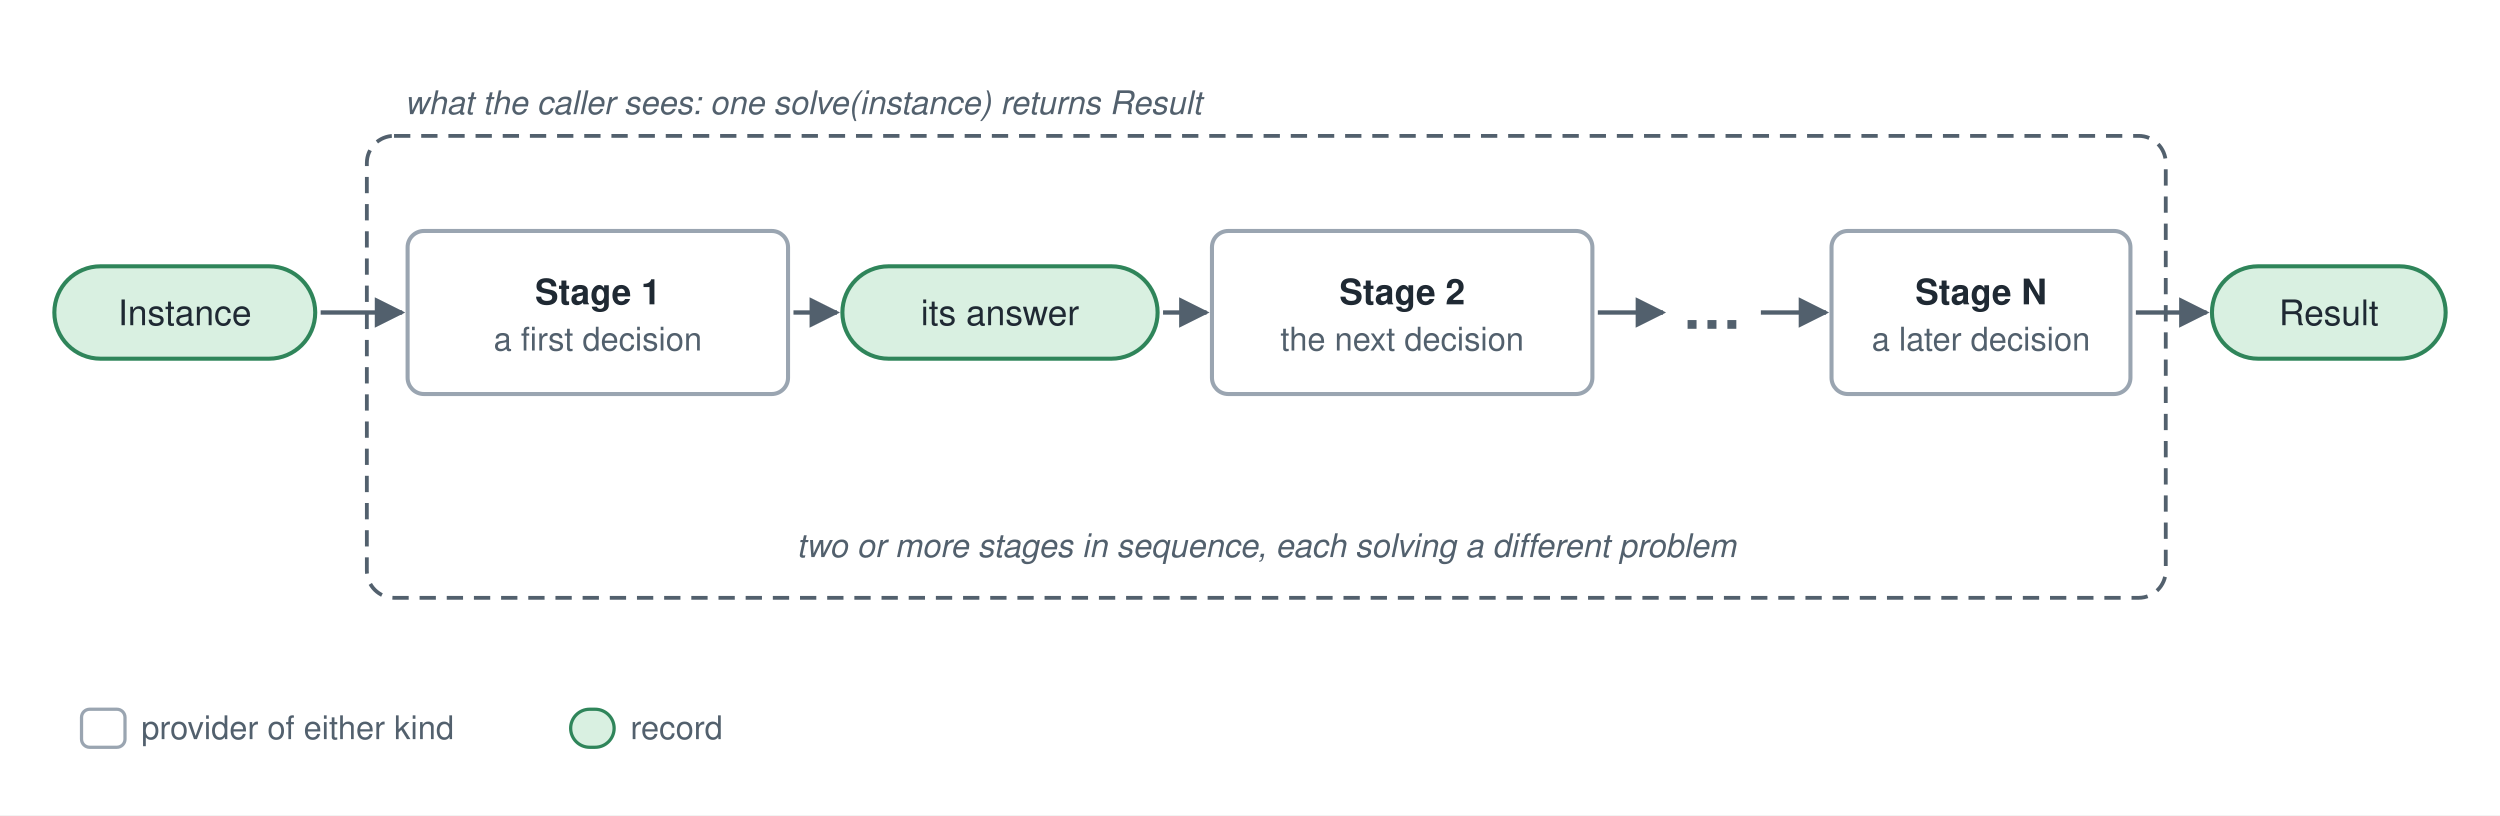
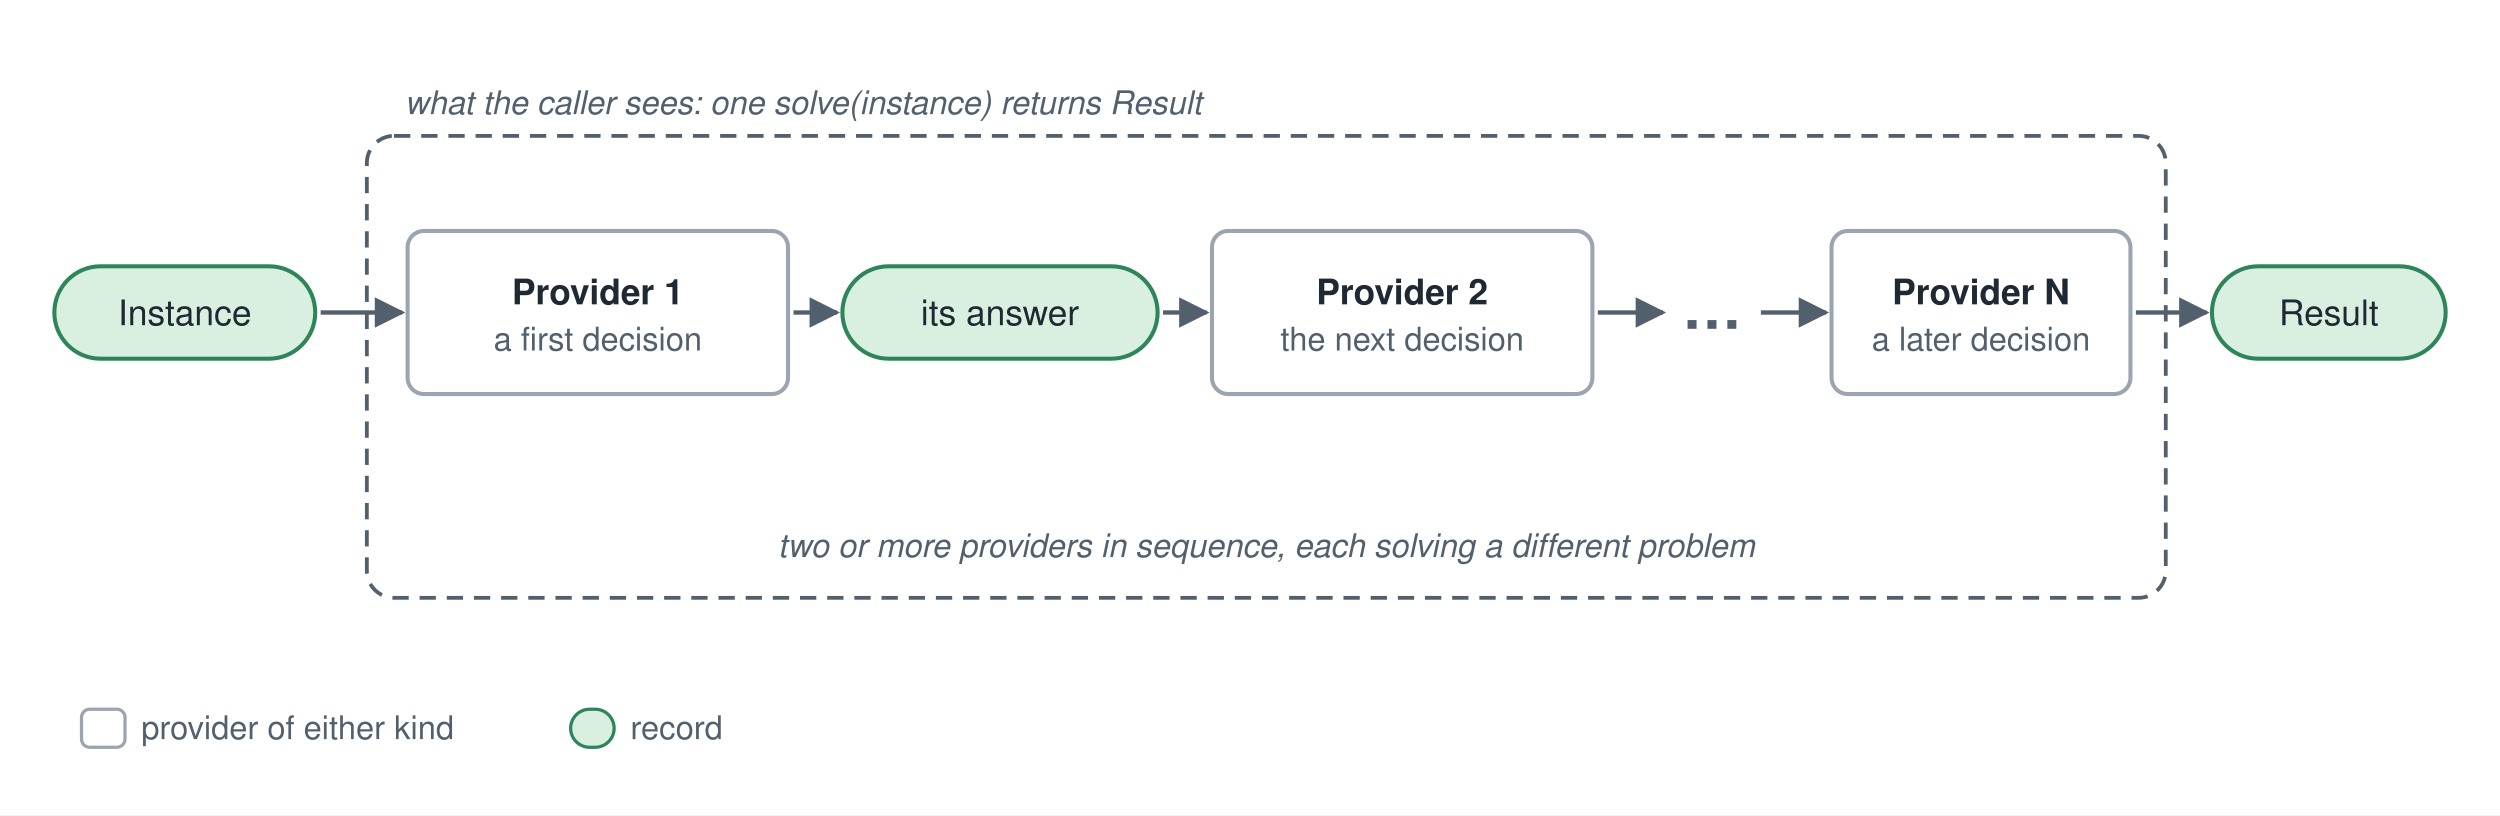
<svg xmlns="http://www.w3.org/2000/svg" viewBox="0 0 920 300" width="920" height="300" font-family="Helvetica, Arial, sans-serif">
  <defs>
    <marker id="arrow" viewBox="0 0 10 10" refX="9" refY="5" markerWidth="7" markerHeight="7" orient="auto-start-reverse">
      <path d="M0,0 L10,5 L0,10 z" fill="#52606d" />
    </marker>
    <marker id="arrow-o" viewBox="0 0 10 10" refX="9" refY="5" markerWidth="7" markerHeight="7" orient="auto-start-reverse">
      <path d="M0,0 L10,5 L0,10 z" fill="#c2410c" />
    </marker>
    <marker id="open" viewBox="0 0 10 10" refX="9" refY="5" markerWidth="8" markerHeight="8" orient="auto">
      <path d="M0,0 L10,5 L0,10" fill="none" stroke="#52606d" stroke-width="1.4" />
    </marker>
    <marker id="hollow" viewBox="0 0 12 12" refX="11" refY="6" markerWidth="11" markerHeight="11" orient="auto">
      <path d="M1,1 L11,6 L1,11 z" fill="#ffffff" stroke="#52606d" stroke-width="1.2" />
    </marker>
  </defs>
  <rect width="920" height="300" fill="#ffffff" />
  <rect x="135" y="50" width="662" height="170" rx="10" fill="none" stroke="#52606d" stroke-width="1.4" stroke-dasharray="6 4" />
  <text x="149" y="42" text-anchor="start" font-size="12" fill="#52606d" font-weight="normal" font-style="italic" xml:space="preserve">what the caller sees: one solve(instance) returns Result</text>
  <rect x="20" y="98" width="96" height="34" rx="17" fill="#d9f0e1" stroke="#2f855a" stroke-width="1.5" />
  <text x="68" y="119.68" text-anchor="middle" font-size="13" fill="#1f2933" font-weight="normal" xml:space="preserve">Instance</text>
  <rect x="150" y="85" width="140" height="60" rx="6" fill="#ffffff" stroke="#9aa5b1" stroke-width="1.5" />
-   <text x="220" y="112.0" text-anchor="middle" font-size="13" fill="#1f2933" font-weight="bold" xml:space="preserve">Stage 1</text>
+   <text x="220" y="112.0" text-anchor="middle" font-size="13" fill="#1f2933" font-weight="bold" xml:space="preserve">Provider 1</text>
  <text x="220" y="129.0" text-anchor="middle" font-size="12" fill="#52606d" font-weight="normal" xml:space="preserve">a first decision</text>
  <rect x="310" y="98" width="116" height="34" rx="17" fill="#d9f0e1" stroke="#2f855a" stroke-width="1.5" />
  <text x="368" y="119.68" text-anchor="middle" font-size="13" fill="#1f2933" font-weight="normal" xml:space="preserve">its answer</text>
  <rect x="446" y="85" width="140" height="60" rx="6" fill="#ffffff" stroke="#9aa5b1" stroke-width="1.5" />
-   <text x="516" y="112.0" text-anchor="middle" font-size="13" fill="#1f2933" font-weight="bold" xml:space="preserve">Stage 2</text>
+   <text x="516" y="112.0" text-anchor="middle" font-size="13" fill="#1f2933" font-weight="bold" xml:space="preserve">Provider 2</text>
  <text x="516" y="129.0" text-anchor="middle" font-size="12" fill="#52606d" font-weight="normal" xml:space="preserve">the next decision</text>
  <text x="630" y="121" text-anchor="middle" font-size="22" fill="#52606d" font-weight="bold" xml:space="preserve">…</text>
  <rect x="674" y="85" width="110" height="60" rx="6" fill="#ffffff" stroke="#9aa5b1" stroke-width="1.5" />
-   <text x="729" y="112.0" text-anchor="middle" font-size="13" fill="#1f2933" font-weight="bold" xml:space="preserve">Stage N</text>
+   <text x="729" y="112.0" text-anchor="middle" font-size="13" fill="#1f2933" font-weight="bold" xml:space="preserve">Provider N</text>
  <text x="729" y="129.0" text-anchor="middle" font-size="12" fill="#52606d" font-weight="normal" xml:space="preserve">a later decision</text>
  <rect x="814" y="98" width="86" height="34" rx="17" fill="#d9f0e1" stroke="#2f855a" stroke-width="1.5" />
  <text x="857" y="119.68" text-anchor="middle" font-size="13" fill="#1f2933" font-weight="normal" xml:space="preserve">Result</text>
  <line x1="118" y1="115" x2="148" y2="115" stroke="#52606d" stroke-width="1.6" marker-end="url(#arrow)" />
  <line x1="292" y1="115" x2="308" y2="115" stroke="#52606d" stroke-width="1.6" marker-end="url(#arrow)" />
  <line x1="428" y1="115" x2="444" y2="115" stroke="#52606d" stroke-width="1.6" marker-end="url(#arrow)" />
  <line x1="588" y1="115" x2="612" y2="115" stroke="#52606d" stroke-width="1.6" marker-end="url(#arrow)" />
  <line x1="648" y1="115" x2="672" y2="115" stroke="#52606d" stroke-width="1.6" marker-end="url(#arrow)" />
  <line x1="786" y1="115" x2="812" y2="115" stroke="#52606d" stroke-width="1.6" marker-end="url(#arrow)" />
-   <text x="466" y="205" text-anchor="middle" font-size="12" fill="#52606d" font-weight="normal" font-style="italic" xml:space="preserve">two or more stages in sequence, each solving a different problem</text>
+   <text x="466" y="205" text-anchor="middle" font-size="12" fill="#52606d" font-weight="normal" font-style="italic" xml:space="preserve">two or more providers in sequence, each solving a different problem</text>
  <rect x="30" y="261" width="16" height="14" rx="3" fill="#ffffff" stroke="#9aa5b1" stroke-width="1.2" />
  <text x="52" y="272" text-anchor="start" font-size="12" fill="#52606d" font-weight="normal" xml:space="preserve">provider of either kind</text>
  <rect x="210" y="261" width="16" height="14" rx="7" fill="#d9f0e1" stroke="#2f855a" stroke-width="1.2" />
  <text x="232" y="272" text-anchor="start" font-size="12" fill="#52606d" font-weight="normal" xml:space="preserve">record</text>
</svg>
